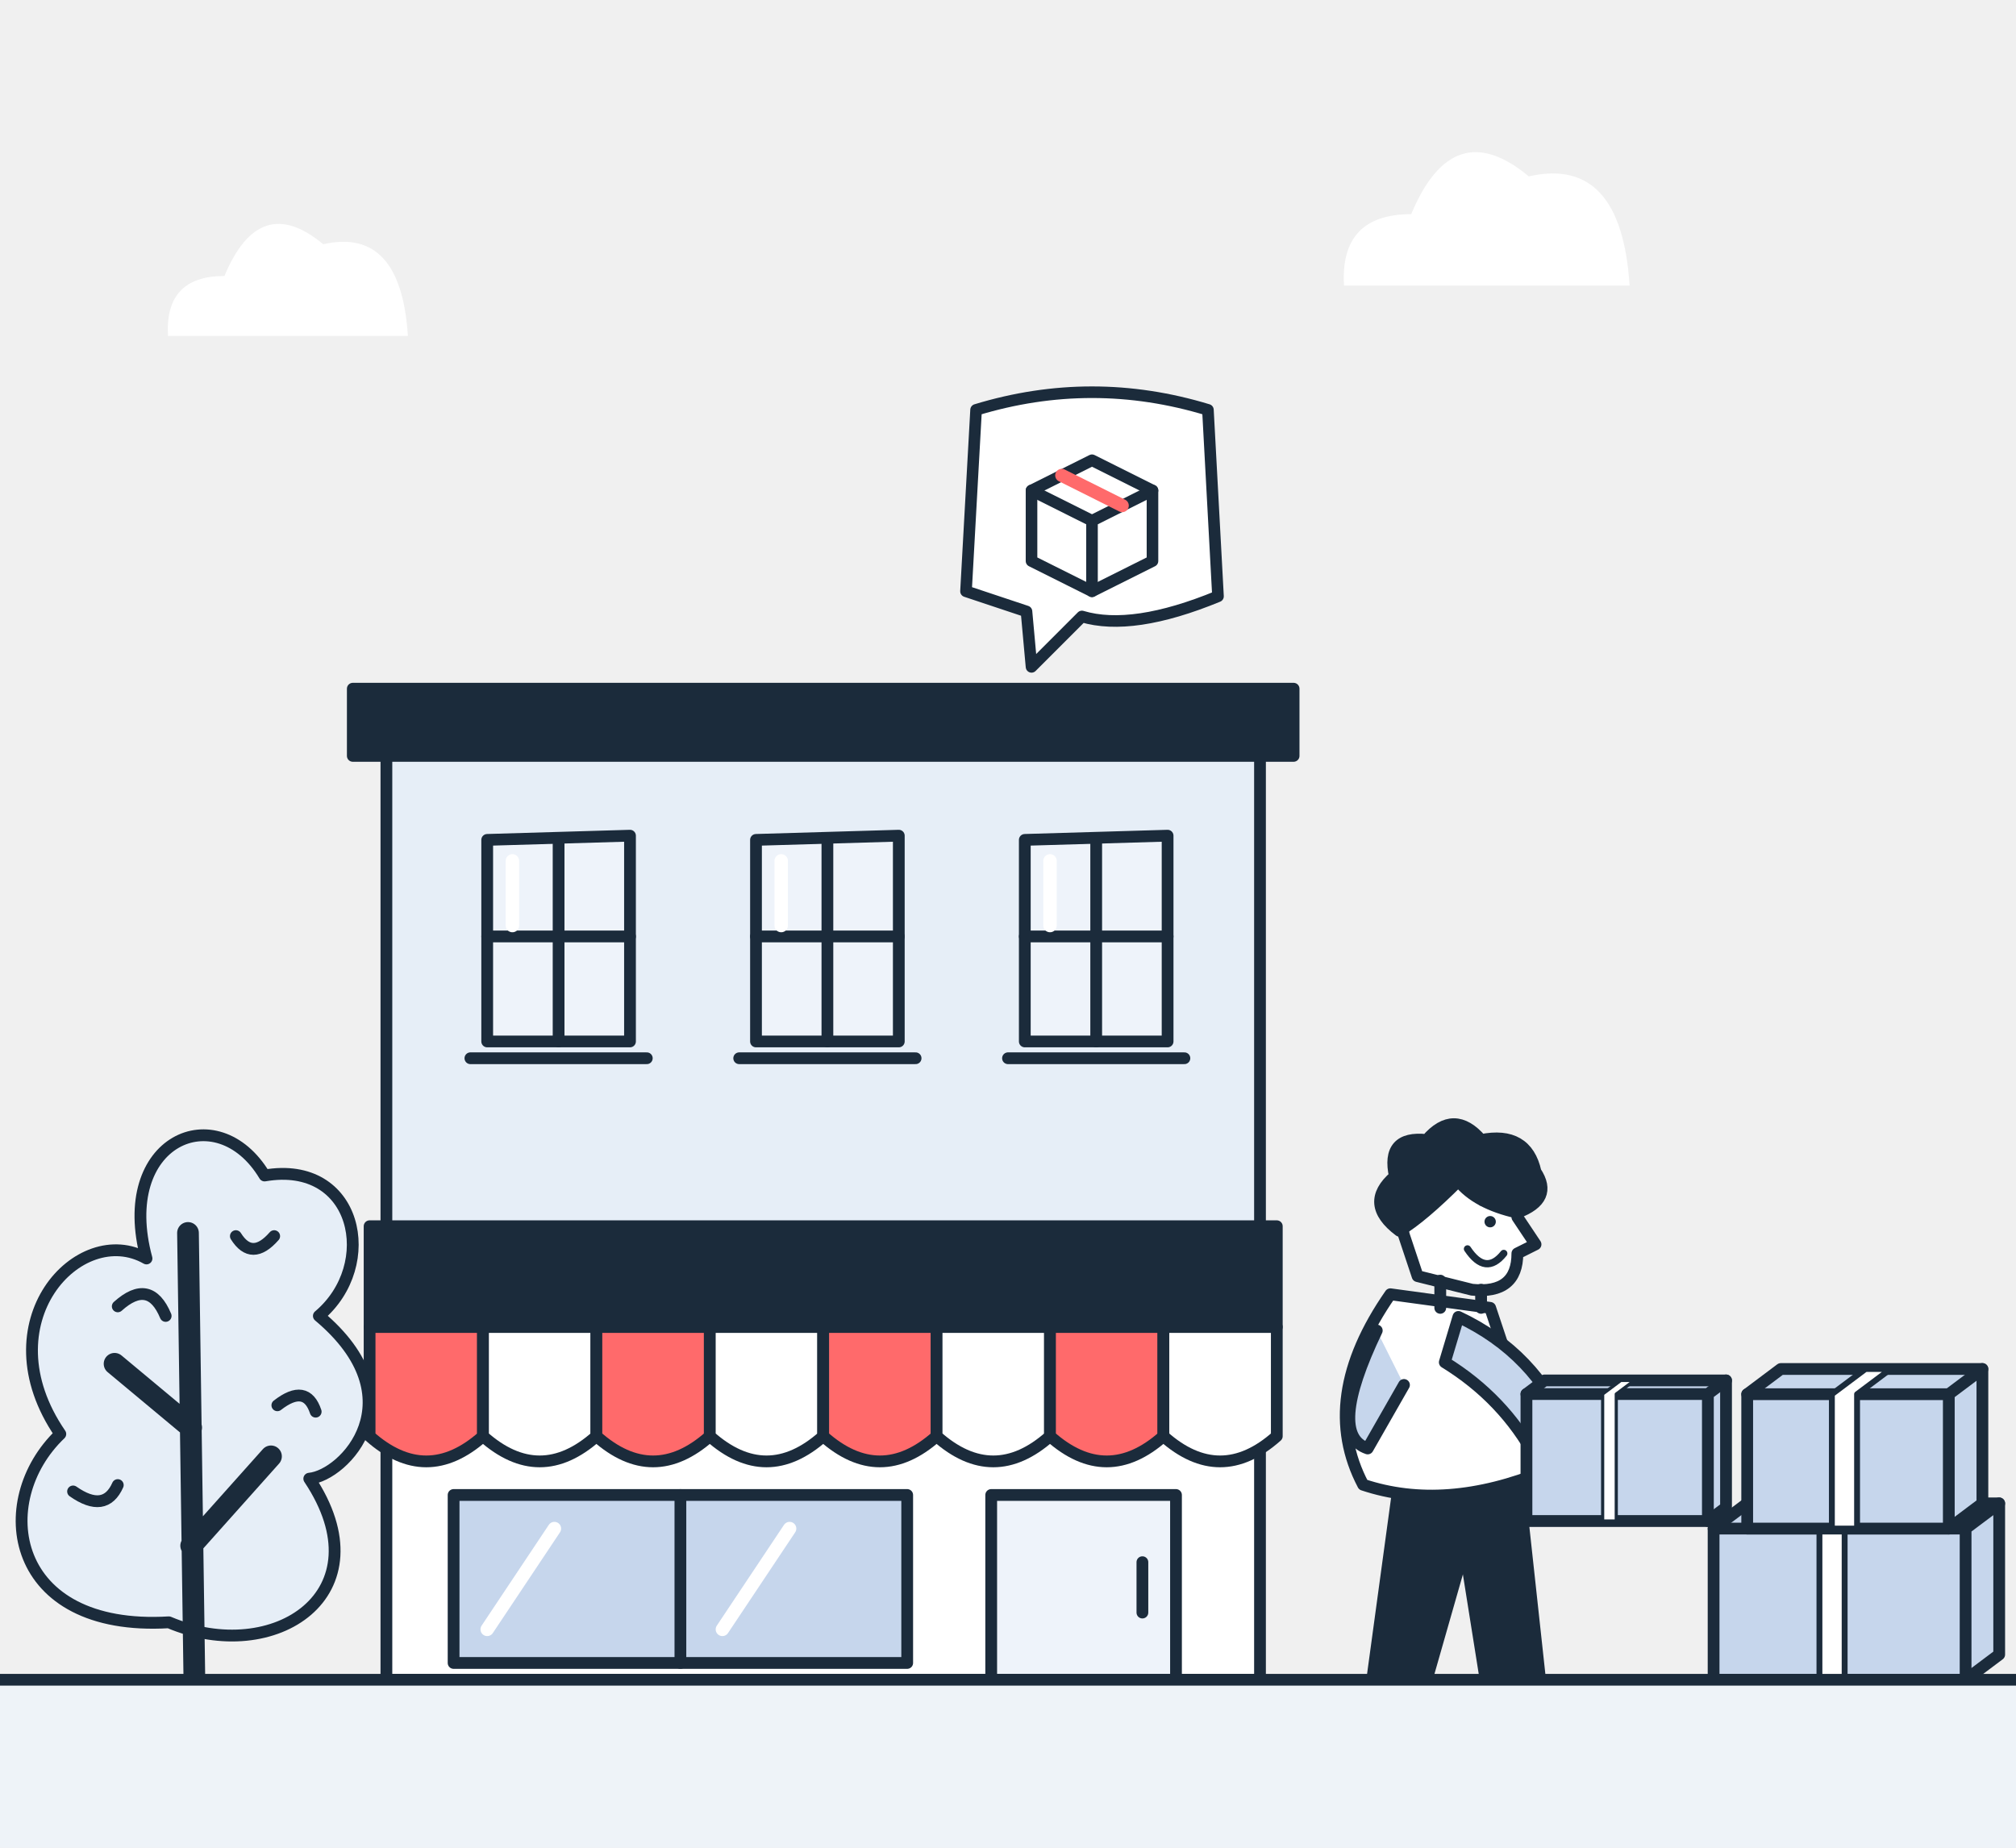
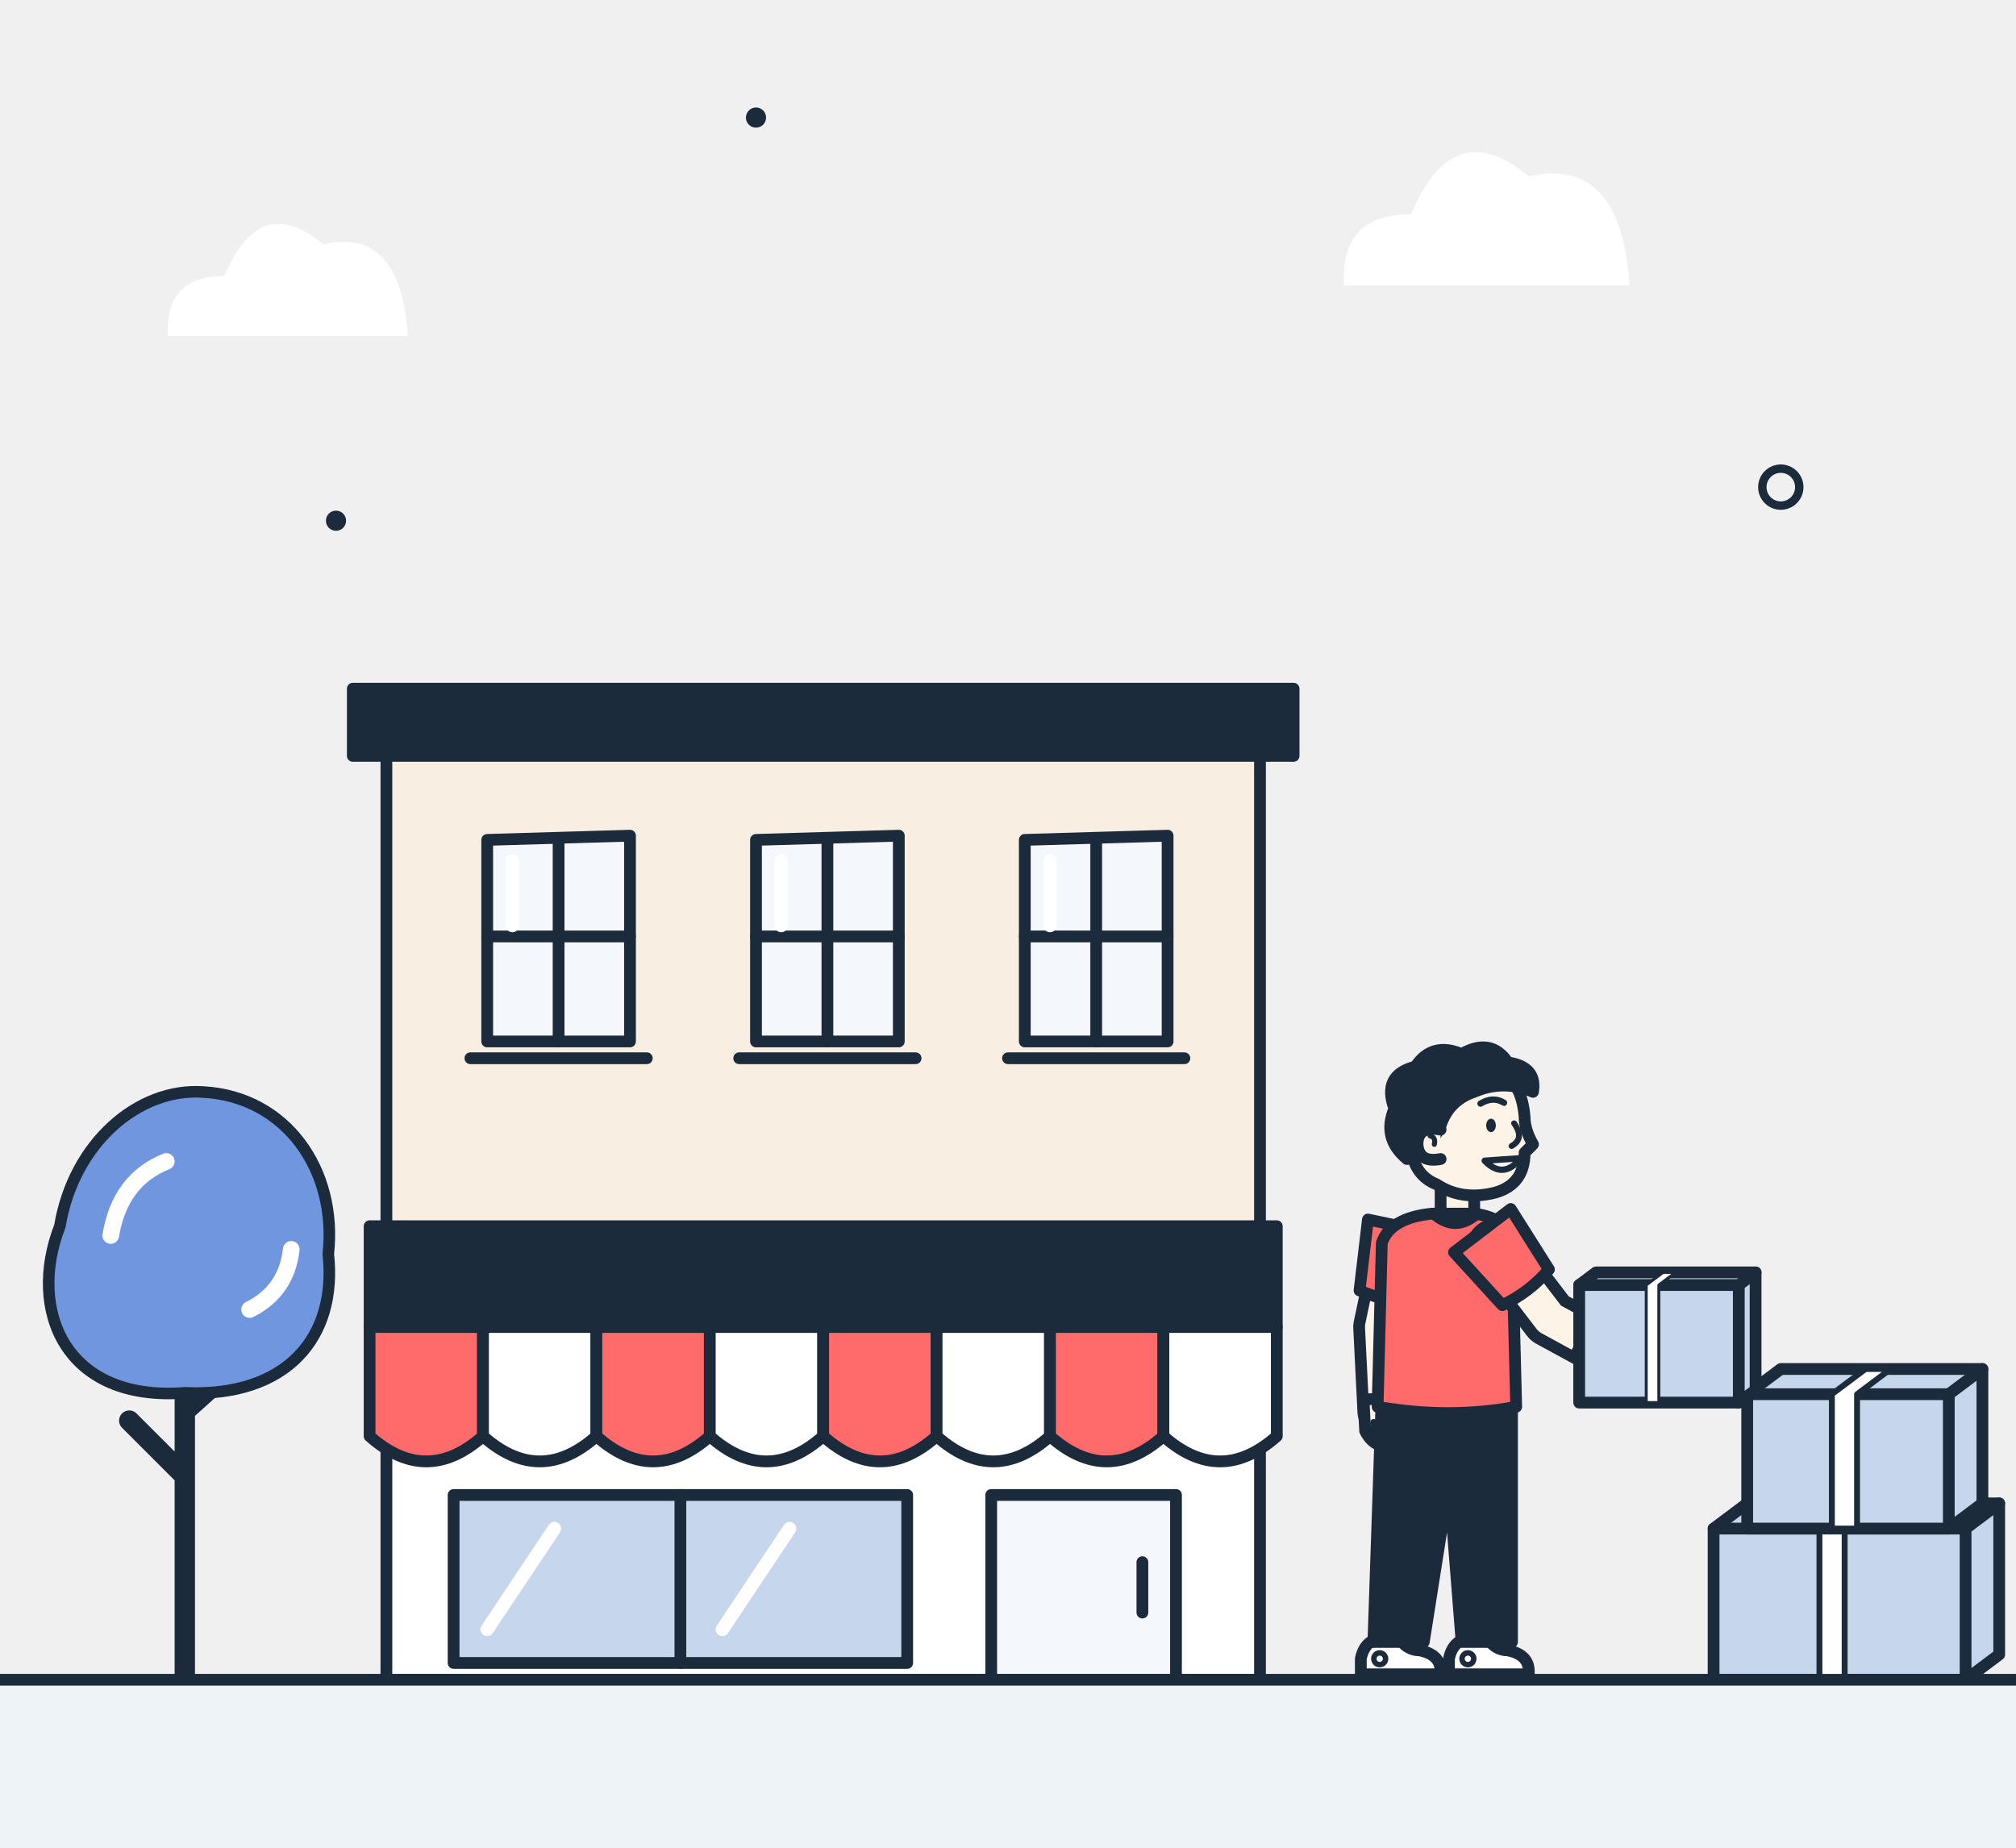
<svg xmlns="http://www.w3.org/2000/svg" class="people-scene" aria-hidden="true" focusable="false" viewBox="0 0 240 220" width="240" height="220" fill="none">
  <g stroke="#1b2b3b" stroke-width="1.4" stroke-linejoin="round" stroke-linecap="round">
+     <circle cx="90" cy="14" r="1.2" fill="#1b2b3b" stroke="none" />
+     <circle cx="212" cy="58" r="2.2" stroke-width="1" />
+     <circle cx="40" cy="62" r="1.2" fill="#1b2b3b" stroke="none" />
    <g class="af-cloud">
      <path transform="translate(160 34) scale(0.5)" d="M0 0q-1-17 16-17q10-24 28-9q22-5 24 26Z" fill="#fff" stroke="none" />
      <path transform="translate(20 40) scale(0.42)" d="M0 0q-1-17 16-17q10-24 28-9q22-5 24 26Z" fill="#fff" stroke="none" />
    </g>
-     <g transform="translate(22 200) scale(0.38)" stroke-width="3.7">
+     <g transform="translate(22 200) scale(0.551)" stroke-width="2.5">
+       <path d="M0 0V-70M0-44l-12-12M0-58l10-9" stroke-width="4.4" />
      <g class="af-sway" style="animation-delay:-2.2s">
-         <path d="M-5-18C-55-15-61-56-39-77C-63-112-33-144-12-132C-22-169 10-183 25-158C54-163 61-130 42-114C73-88 50-64 39-63C63-27 28-4-5-18Z" fill="#e6eef7" />
-         <path d="M-21-117q10-9 15 3M16-139q5 8 12 0M29-86q9-7 12 2M-35-59q10 7 14-2" />
+         <path d="M0-62C-26-60-34-80-27-98C-24-116-10-128 4-127C22-126 33-110 31-92C33-74 22-61 0-62Z" fill="#7096e0" />
+         <path d="M-16-96q2-12 12-16M14-80q8-4 9-13" stroke="#fff" stroke-width="3.6" />
      </g>
-       <path d="M3 0l-2-140M2-79l-24-20M2-42l25-28" stroke-width="6.8" />
-       <path d="M-14 1h34" />
    </g>
    <path d="M42 82H154V90H42Z" fill="#1b2b3b" />
-     <path d="M46 90H150V147H46Z" fill="#e6eef7" />
-     <path d="M58 100l17-.5V124H58Z" fill="#eef3fa" />
+     <path d="M46 90H150V147H46Z" fill="#f8eee1" />
+     <path d="M58 100l17-.5V124H58Z" fill="#f4f7fc" />
    <path d="M66.5 100V124M58 111.5H75" />
    <path d="M61 102.5v7.7" stroke="#fff" stroke-width="1.6" />
    <path d="M56 126h21" />
-     <path d="M90 100l17-.5V124H90Z" fill="#eef3fa" />
+     <path d="M90 100l17-.5V124H90Z" fill="#f4f7fc" />
    <path d="M98.5 100V124M90 111.5H107" />
    <path d="M93 102.5v7.7" stroke="#fff" stroke-width="1.6" />
    <path d="M88 126h21" />
-     <path d="M122 100l17-.5V124H122Z" fill="#eef3fa" />
+     <path d="M122 100l17-.5V124H122Z" fill="#f4f7fc" />
    <path d="M130.5 100V124M122 111.5H139" />
    <path d="M125 102.5v7.7" stroke="#fff" stroke-width="1.6" />
    <path d="M120 126h21" />
    <path d="M46 147H150V200H46Z" fill="#ffffff" />
    <path d="M44 146H152V158H44Z" fill="#1b2b3b" />
    <path d="M44 158h13.5v13q-6.75 6-13.5 0Z" fill="#ff6a6b" />
    <path d="M57.5 158h13.5v13q-6.75 6-13.5 0Z" fill="#ffffff" />
    <path d="M71 158h13.5v13q-6.75 6-13.5 0Z" fill="#ff6a6b" />
    <path d="M84.5 158h13.5v13q-6.75 6-13.5 0Z" fill="#ffffff" />
    <path d="M98 158h13.5v13q-6.75 6-13.5 0Z" fill="#ff6a6b" />
    <path d="M111.5 158h13.5v13q-6.75 6-13.5 0Z" fill="#ffffff" />
    <path d="M125 158h13.5v13q-6.75 6-13.5 0Z" fill="#ff6a6b" />
    <path d="M138.5 158h13.5v13q-6.75 6-13.5 0Z" fill="#ffffff" />
    <path d="M54 178H108V198H54Z" fill="#c6d6ec" />
    <path d="M81 178V198" />
    <path d="M58 194l8-12M86 194l8-12" stroke="#fff" stroke-width="1.6" />
-     <path d="M118 178H140V200H118Z" fill="#eef3fa" />
+     <path d="M118 178H140V200H118Z" fill="#f4f7fc" />
    <path d="M136 186v6" />
    <g transform="translate(204 200)">
      <path d="M0 0V-18l4-3 30 0v18l-4 3Z" fill="#c6d6ec" />
      <path d="M0-18h30v18M30-18l4-3" />
      <path d="M12.6 0v-18l4-3h3l-4 3v18Z" fill="#fff" stroke-width=".7" />
    </g>
    <g transform="translate(208 182)">
      <path d="M0 0V-16l4-3 24 0v16l-4 3Z" fill="#c6d6ec" />
      <path d="M0-16h24v16M24-16l4-3" />
      <path d="M10.08 0v-16l4-3h3l-4 3v16Z" fill="#fff" stroke-width=".7" />
    </g>
-     <g class="af-person" transform="translate(172 200) scale(0.54 0.54)" stroke-width="2.6">
-       <g transform="translate(0-44)">
-         <path d="M-10 0l-6 44h12L6 9V0Z" fill="#1b2b3b" />
-         <path d="M-19 45h17" />
-         <path d="M2 0l7 44h12L16-2Z" fill="#1b2b3b" />
-         <path d="M8 45h17" />
+     <g class="af-person" transform="translate(172 200) scale(0.5 0.5)" stroke-width="2.8">
+       <path d="M-11 -103L-15 -84L-14 -64" stroke="#1b2b3b" stroke-width="13.6" />
+       <path d="M-11 -103L-15 -84L-14 -64" stroke="#fdf3e7" stroke-width="8" />
+       <g transform="translate(-14 -64) rotate(87.1) scale(1 1)">
+         <path d="M-3-4.5Q5-6.5 8-2Q9.5 3 4.5 5.2H-3Z" fill="#fdf3e7" />
+         <path d="M2.5-2.6h4M2.5 .4h4.6M2.5 3.1h3.2" stroke-width="1.5" />
      </g>
-       <path d="M-12-85Q-28-62-18-43Q0-37 22-46L10-82Z" fill="#ffffff" />
-       <g class="af-arm" style="transform-origin:6px -77px;animation-name:af-lift;animation-duration:4.4s;animation-delay:0s">
-         <path d="M3-80Q20-72 27-55L20-49Q13-62 0-70Z" fill="#c6d6ec" />
-         <path d="M20-49q0 7 6 6q4-3 1-12Z" fill="#ffffff" />
-         <g class="af-level" style="transform-origin:22px -48px;animation-name:af-lift-box;animation-duration:4.4s;animation-delay:0s">
-           <g transform="translate(18 -35)">
-             <path d="M0 0V-28l4-3 40 0v28l-4 3Z" fill="#c6d6ec" />
-             <path d="M0-28h40v28M40-28l4-3" />
-             <path d="M16.8 0v-28l4-3h3l-4 3v28Z" fill="#fff" stroke-width=".7" />
+       <path d="M-18.3 -109.6L-20.3 -92.7Q-13.8 -89.8 -6.6 -89.8L-1.7 -106.1Z" fill="#ff6a6b" />
+       <path d="M-20 0V-5Q-19-10 -14-10H-11Q-9-7 -6-7Q-1-6 -1-2V0Z" fill="#ffffff" />
+       <path d="M-20-2H-1" stroke-width="1.4" />
+       <circle cx="-15.5" cy="-5" r="1.4" stroke-width="1.3" />
+       <path d="M-11-10l2-3M-8.5-9l2-3" stroke-width="1.3" />
+       <path d="M1 0V-5Q2-10 7-10H10Q12-7 15-7Q20-6 20-2V0Z" fill="#ffffff" />
+       <path d="M1-2H20" stroke-width="1.4" />
+       <circle cx="5.5" cy="-5" r="1.4" stroke-width="1.3" />
+       <path d="M10-10l2-3M12.5-9l2-3" stroke-width="1.3" />
+       <path d="M-15-68L-17-9H-5L1-47L4-9H16L16-68Z" fill="#1b2b3b" />
+       <path d="M-1-108v-10h8v9" fill="#fdf3e7" />
+       <path d="M-15-104Q-13-110-3-111H7Q15-110 16-104L17-65Q1-62-16-65Z" fill="#ff6a6b" />
+       <path d="M-2-110.5q4.5 3.5 9 0" />
+       <path d="M-8-126Q-11-146 5-147Q18-147 19-134Q19-131 21-127.5L19-125.5Q19-118 12-116Q4-114-2-118Q-7-120-8-126Z" fill="#fdf3e7" />
+       <path d="M-9-124Q-15-129-12-136Q-15-144-7-146Q-3-152 4-149Q11-153 15-147Q22-146 21-140Q14-143 7-140Q1-138-1-132Q-3-127-9-124Z" fill="#1b2b3b" />
+       <path d="M-1-131q-5.5-1-5.5 3.5q.3 4.5 5.5 3.5" fill="#fdf3e7" />
+       <path d="M-3.5-129.5q1.4.3 1 2" stroke-width="1.2" />
+       <ellipse cx="11" cy="-132" rx="1.15" ry="1.6" fill="#1b2b3b" stroke="none" />
+       <path d="M8.5-137.2q3-1.8 5.6-.2" stroke-width="1.5" />
+       <path d="M16.5-132.5q2.6 3.6-.6 5.4" stroke-width="1.4" />
+       <path d="M9.5-123.6q4.4 4.6 8.6-.6Z" fill="#fff" stroke-width="1.5" />
+       <g class="af-arm" style="transform-origin:12px -103px;animation-name:af-lift;animation-duration:4.4s;animation-delay:0s">
+         <path d="M12 -103L25 -86L36 -80" stroke="#1b2b3b" stroke-width="13.6" />
+         <path d="M12 -103L25 -86L36 -80" stroke="#fdf3e7" stroke-width="8" />
+         <g transform="translate(36 -80) rotate(28.6) scale(1 1)">
+           <path d="M-3-4.5Q5-6.5 8-2Q9.5 3 4.5 5.2H-3Z" fill="#fdf3e7" />
+           <path d="M2.5-2.6h4M2.5 .4h4.6M2.5 3.1h3.2" stroke-width="1.5" />
+         </g>
+         <path d="M2.2 -101.8L13.7 -89.2Q20.2 -92.3 24.8 -97.7L15.7 -112.1Z" fill="#ff6a6b" />
+         <g class="af-level" style="transform-origin:36px -80px;animation-name:af-lift-box;animation-duration:4.4s;animation-delay:0s">
+           <g transform="translate(32 -66)">
+             <path d="M0 0V-28l4-3 38 0v28l-4 3Z" fill="#c6d6ec" />
+             <path d="M0-28h38v28M38-28l4-3" />
+             <path d="M15.96 0v-28l4-3h3l-4 3v28Z" fill="#fff" stroke-width=".7" />
          </g>
        </g>
-       </g>
-       <path d="M-15-77Q-26-54-17-51L-9-65" fill="#c6d6ec" />
-       <path d="M-9-98Q-14-117 4-117Q16-117 16-102L20-96L16-94Q16-85 6-86L-6-89Z" fill="#ffffff" />
-       <path d="M-10-99Q-18-105-11-111Q-13-120-4-119Q2-126 8-119Q18-121 20-112Q24-106 16-103Q7-105 3-110Q-5-102-10-99Z" fill="#1b2b3b" />
-       <path d="M-1-88v6M8-86v4" />
-       <circle cx="10" cy="-101" r="1.25" fill="#1b2b3b" stroke="none" />
-       <path d="M5-95Q9-89 13-94" stroke-width="1.6" />
-       <path d="M8-105q3-2 5 0" stroke-width="1" />
-     </g>
-     <g transform="translate(130 62) scale(.6)" stroke-width="2.3">
-       <g class="af-note" style="animation-delay:-2.5s">
-         <path d="M-23-22Q0-29 23-22L25 15Q8 22-2 19L-12 29l-1-11-12-4Z" fill="#ffffff" />
-         <path d="M-12-6l12-6 12 6v14l-12 6-12-6Z" fill="#ffffff" />
-         <path d="M-12-6l12 6 12-6M0 0v14" />
-         <path d="M-6-9l12 6" stroke="#ff6a6b" stroke-width="2.6" />
      </g>
    </g>
    <path d="M0 200H240V220H0Z" fill="#eef3f8" stroke="none" />
    <path d="M0 200H240" />
  </g>
</svg>
